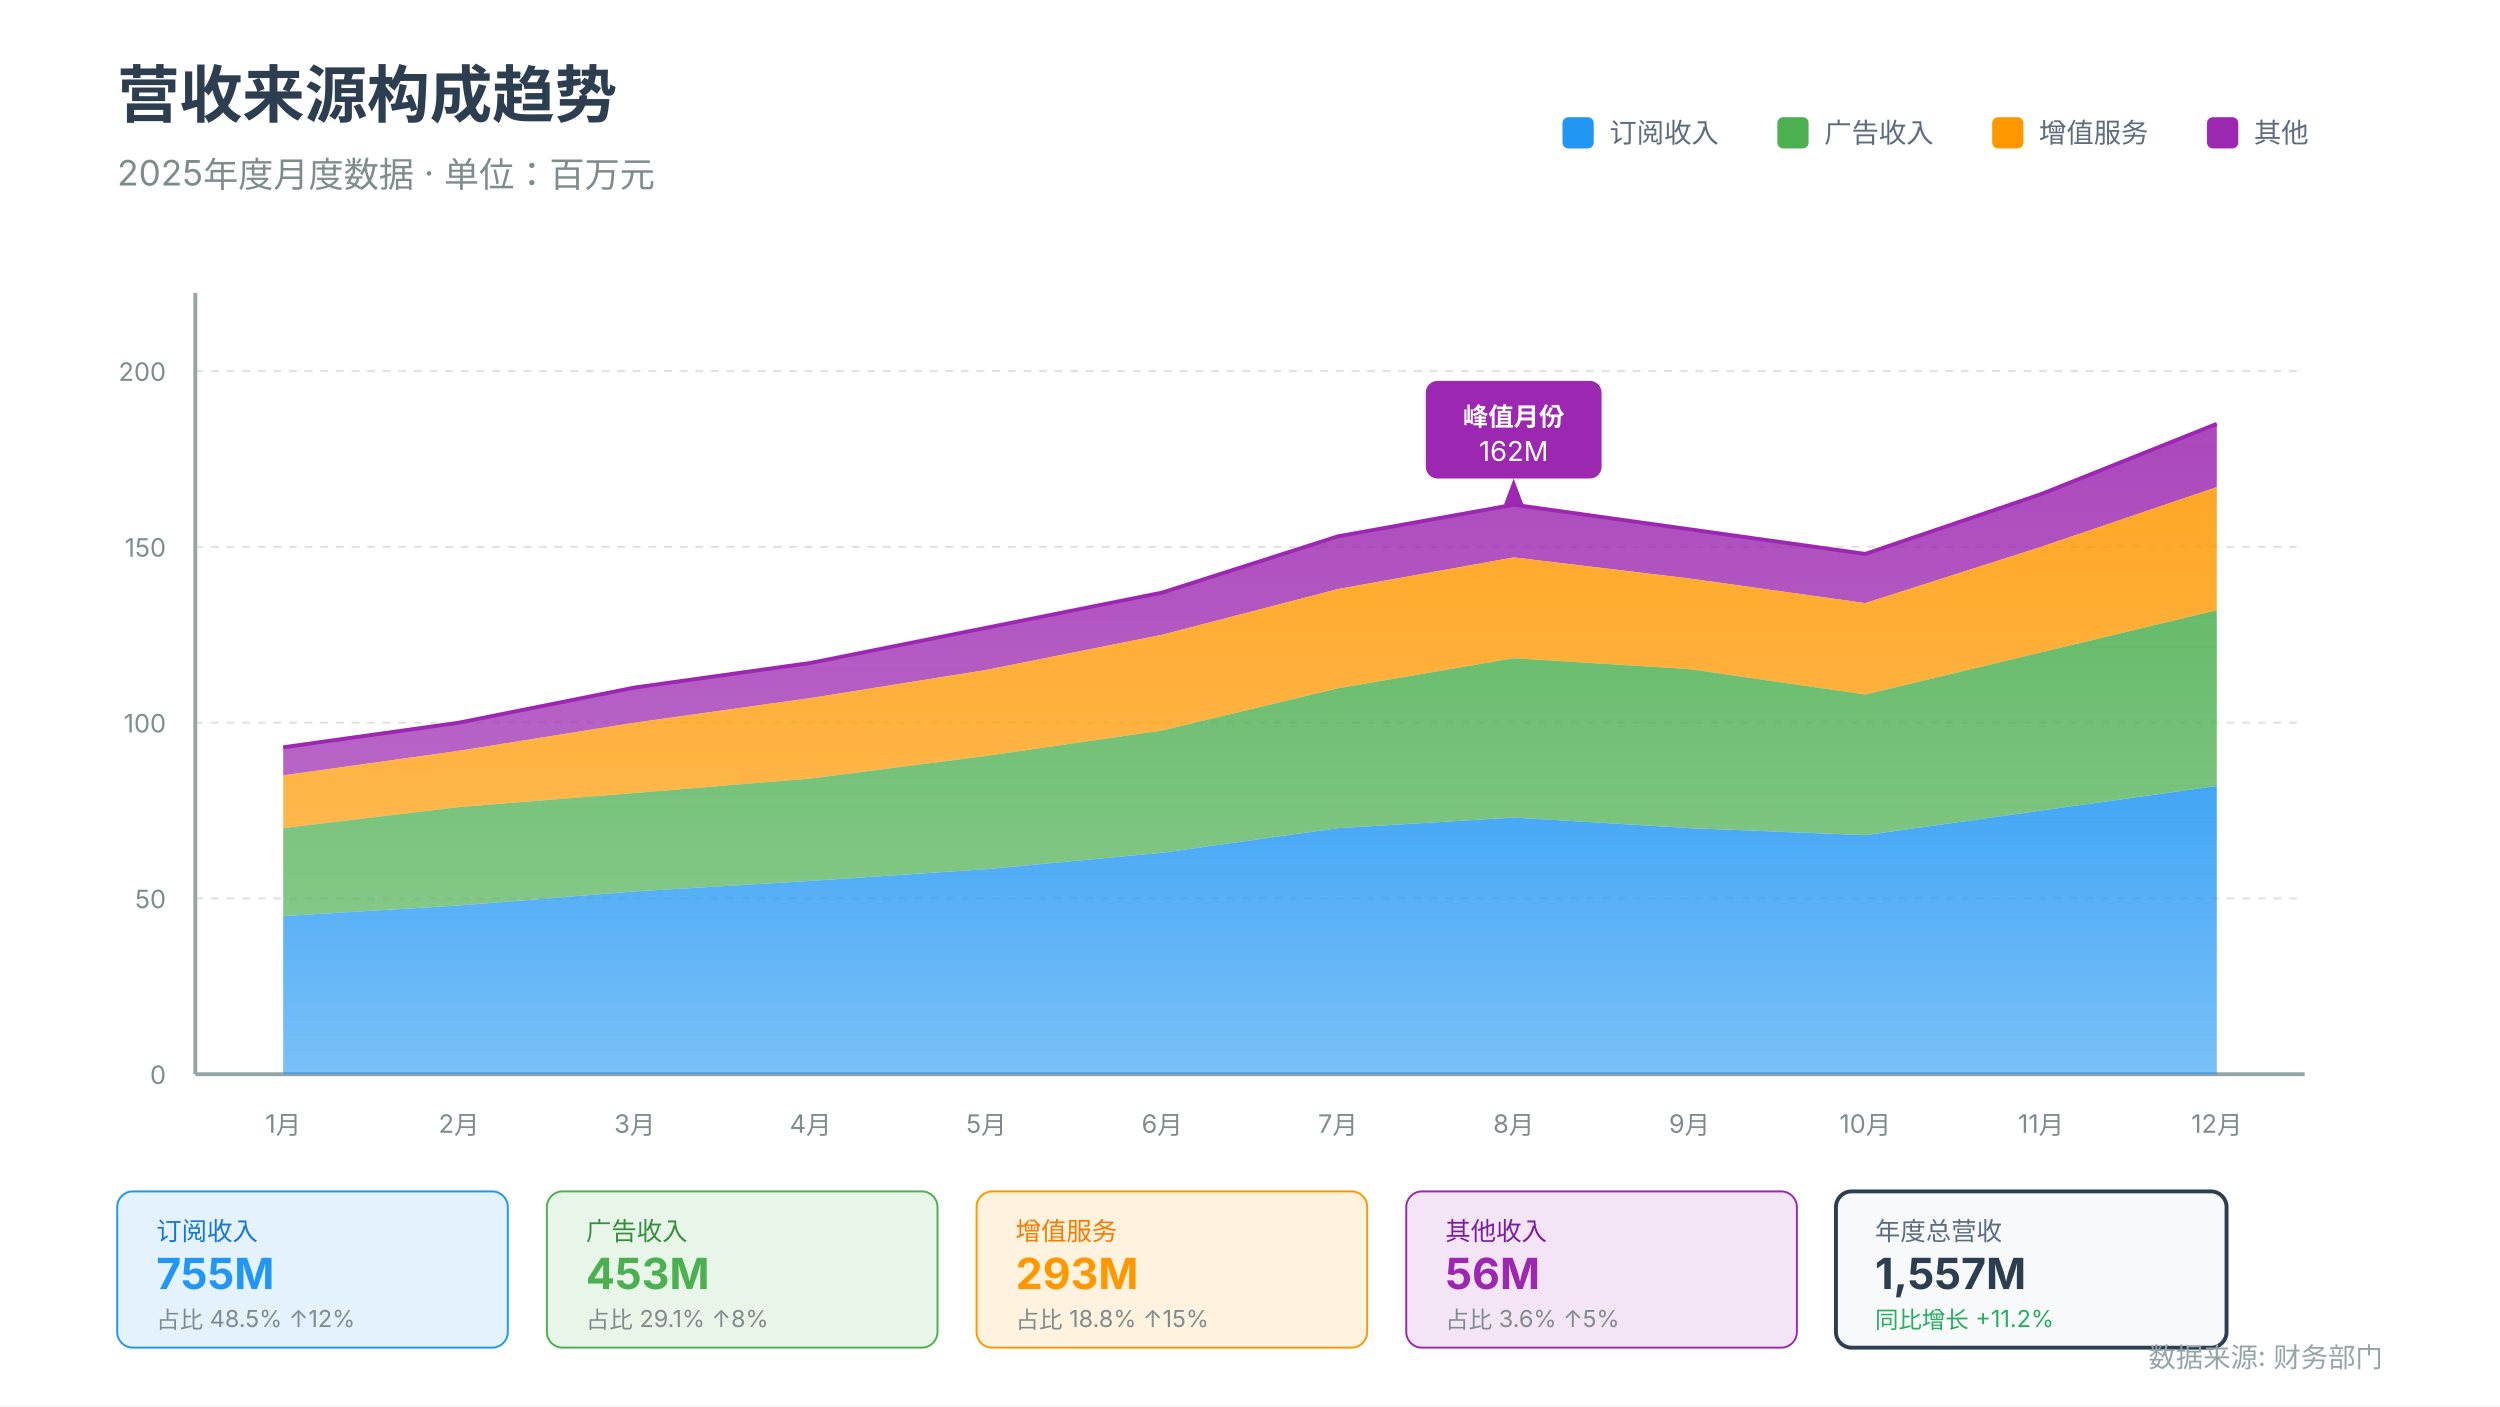
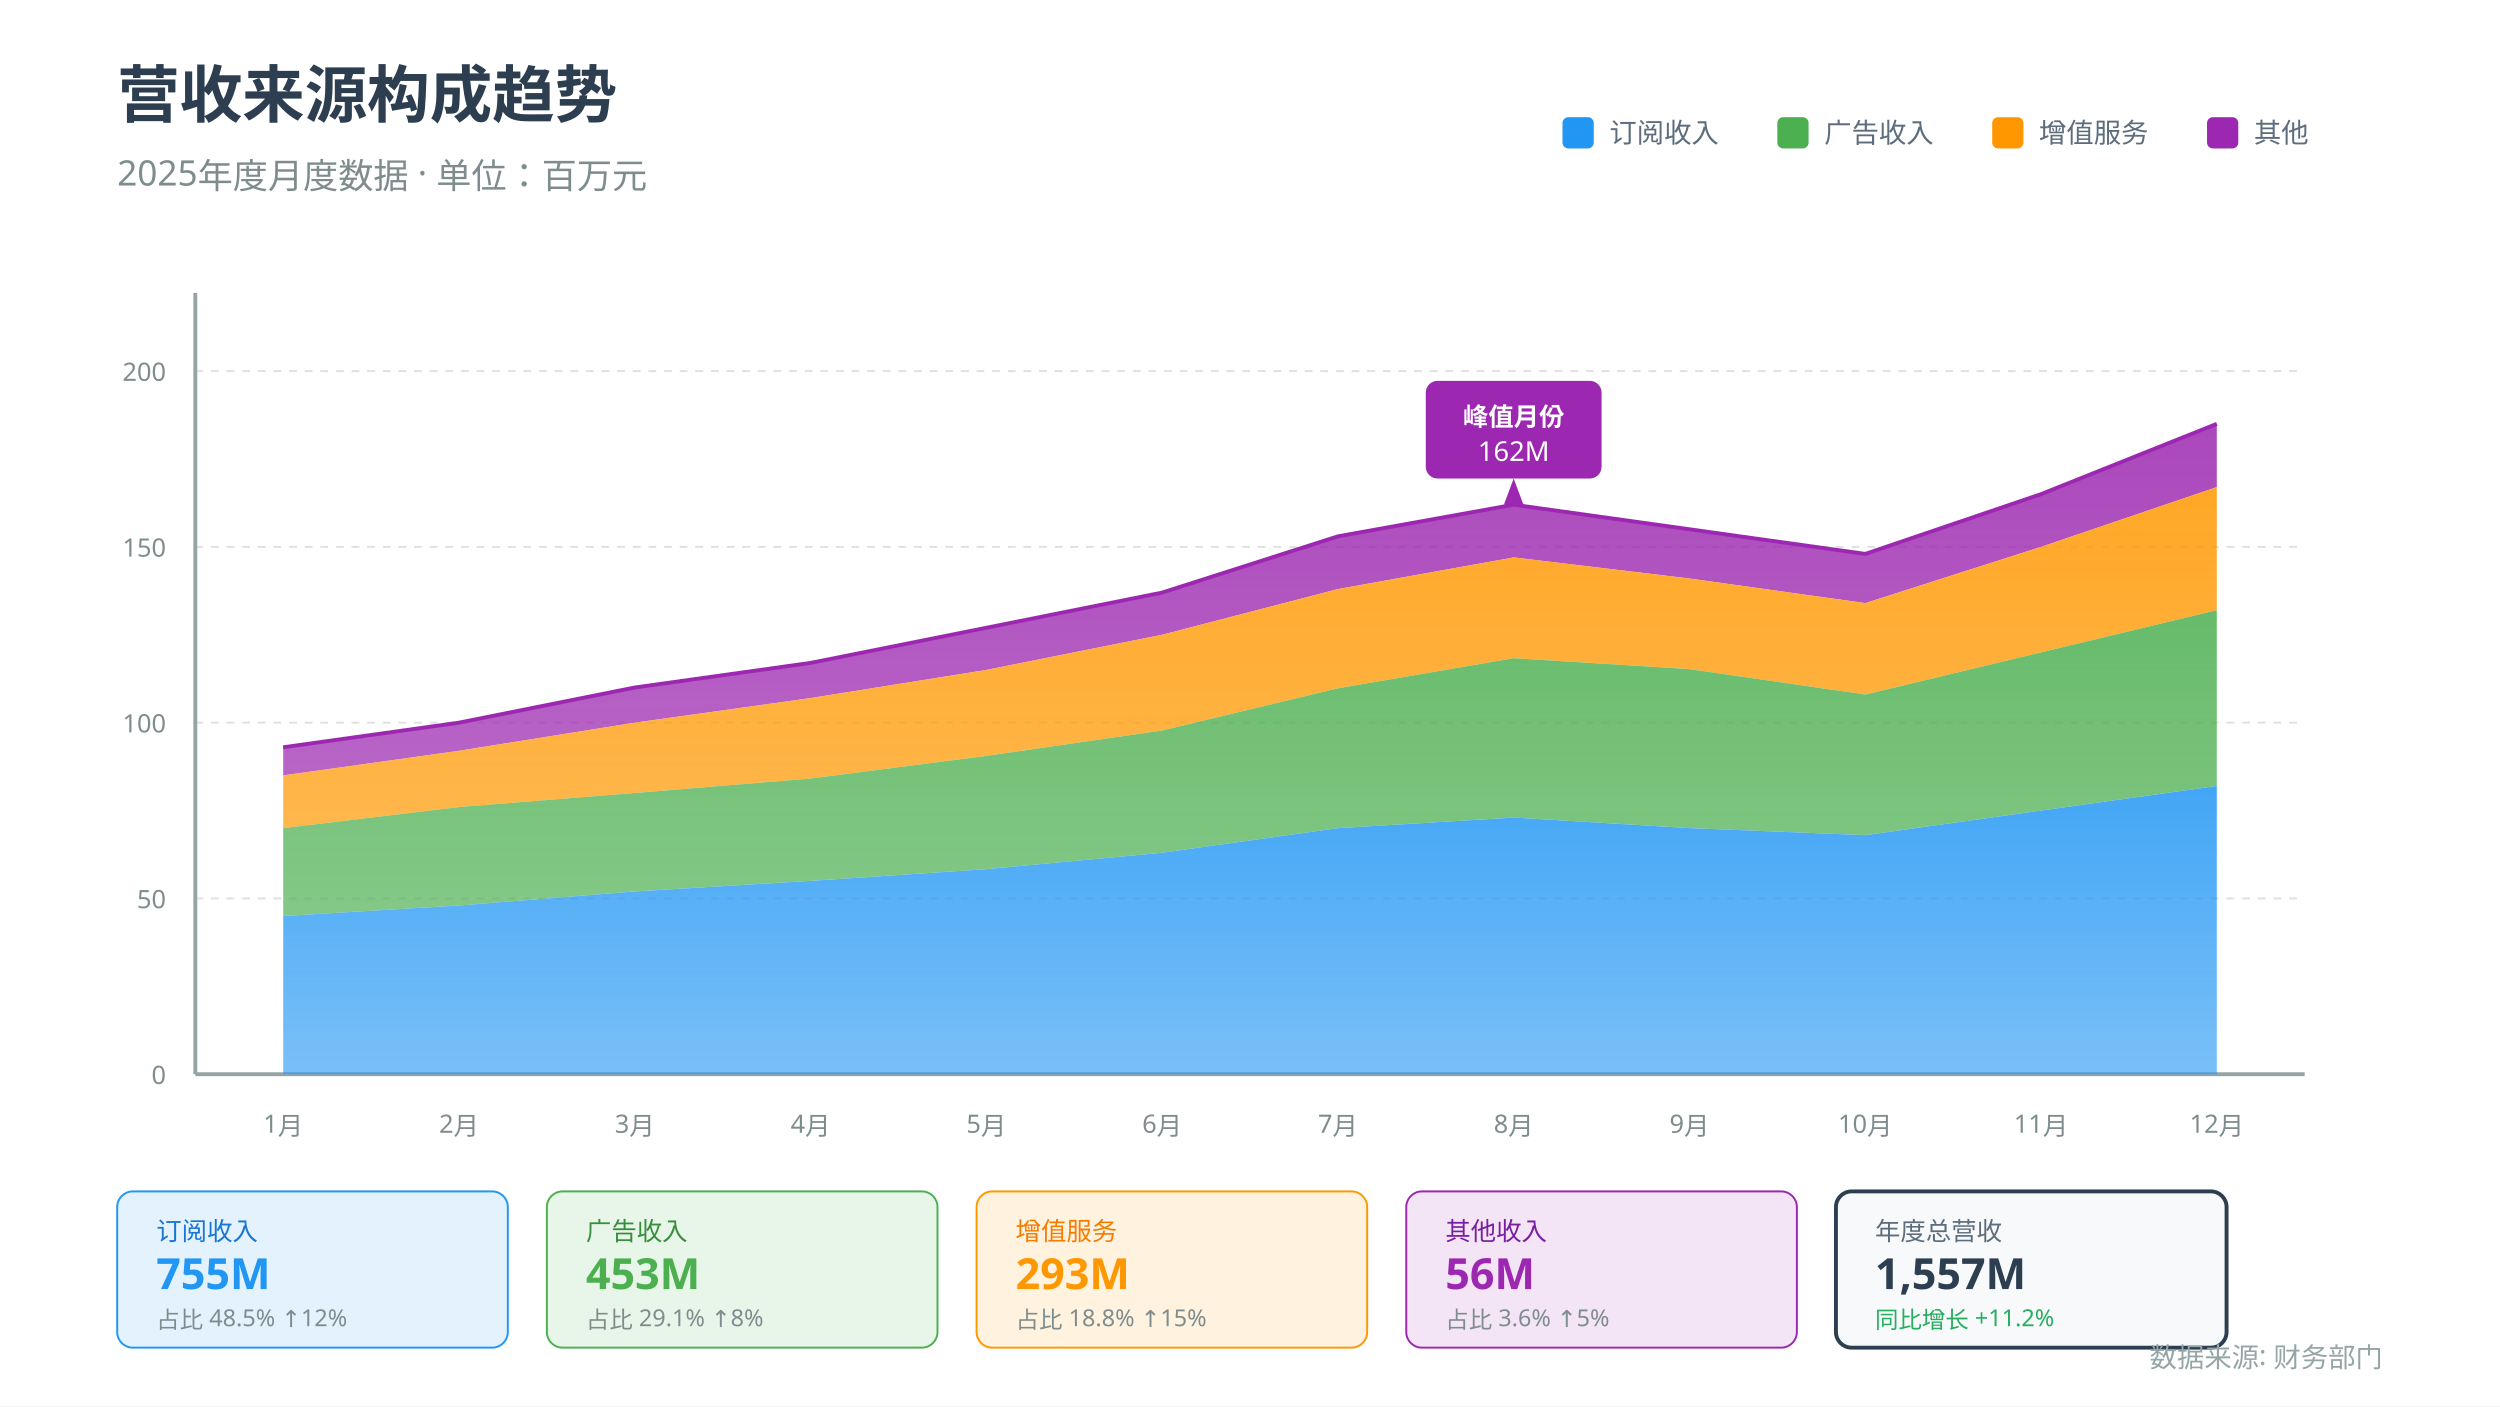
<svg xmlns="http://www.w3.org/2000/svg" viewBox="0 0 1280 720" width="1280" height="720">
  <defs>
    <linearGradient id="stackGrad1" x1="0%" y1="0%" x2="0%" y2="100%">
      <stop offset="0%" style="stop-color:#2196F3;stop-opacity:0.85" />
      <stop offset="100%" style="stop-color:#2196F3;stop-opacity:0.6" />
    </linearGradient>
    <linearGradient id="stackGrad2" x1="0%" y1="0%" x2="0%" y2="100%">
      <stop offset="0%" style="stop-color:#4CAF50;stop-opacity:0.85" />
      <stop offset="100%" style="stop-color:#4CAF50;stop-opacity:0.6" />
    </linearGradient>
    <linearGradient id="stackGrad3" x1="0%" y1="0%" x2="0%" y2="100%">
      <stop offset="0%" style="stop-color:#FF9800;stop-opacity:0.85" />
      <stop offset="100%" style="stop-color:#FF9800;stop-opacity:0.6" />
    </linearGradient>
    <linearGradient id="stackGrad4" x1="0%" y1="0%" x2="0%" y2="100%">
      <stop offset="0%" style="stop-color:#9C27B0;stop-opacity:0.85" />
      <stop offset="100%" style="stop-color:#9C27B0;stop-opacity:0.6" />
    </linearGradient>
  </defs>
  <rect width="1280" height="720" fill="#FFFFFF" />
-   <text x="60" y="60" font-family="-apple-system, BlinkMacSystemFont, 'Segoe UI', 'PingFang SC', 'Microsoft YaHei', sans-serif" font-size="32" font-weight="bold" fill="#2C3E50">
+   <text x="60" y="60" font-family="思源黑体, Source Han Sans SC" font-size="32" font-weight="bold" fill="#2C3E50">
    <tspan>营收来源构成趋势</tspan>
  </text>
-   <text x="60" y="95" font-family="-apple-system, BlinkMacSystemFont, 'Segoe UI', 'PingFang SC', 'Microsoft YaHei', sans-serif" font-size="18" fill="#7F8C8D">
+   <text x="60" y="95" font-family="思源黑体, Source Han Sans SC" font-size="18" fill="#7F8C8D">
    <tspan>2025年度月度数据 · 单位：百万元</tspan>
  </text>
  <g id="legend" transform="translate(800, 60)">
    <rect x="0" y="0" width="16" height="16" rx="3" fill="#2196F3" />
-     <text x="24" y="13" font-family="-apple-system, BlinkMacSystemFont, 'Segoe UI', 'PingFang SC', 'Microsoft YaHei', sans-serif" font-size="14" fill="#5D6D7E">
+     <text x="24" y="13" font-family="思源黑体, Source Han Sans SC" font-size="14" fill="#5D6D7E">
      <tspan>订阅收入</tspan>
    </text>
    <rect x="110" y="0" width="16" height="16" rx="3" fill="#4CAF50" />
-     <text x="134" y="13" font-family="-apple-system, BlinkMacSystemFont, 'Segoe UI', 'PingFang SC', 'Microsoft YaHei', sans-serif" font-size="14" fill="#5D6D7E">
+     <text x="134" y="13" font-family="思源黑体, Source Han Sans SC" font-size="14" fill="#5D6D7E">
      <tspan>广告收入</tspan>
    </text>
    <rect x="220" y="0" width="16" height="16" rx="3" fill="#FF9800" />
-     <text x="244" y="13" font-family="-apple-system, BlinkMacSystemFont, 'Segoe UI', 'PingFang SC', 'Microsoft YaHei', sans-serif" font-size="14" fill="#5D6D7E">
+     <text x="244" y="13" font-family="思源黑体, Source Han Sans SC" font-size="14" fill="#5D6D7E">
      <tspan>增值服务</tspan>
    </text>
    <rect x="330" y="0" width="16" height="16" rx="3" fill="#9C27B0" />
-     <text x="354" y="13" font-family="-apple-system, BlinkMacSystemFont, 'Segoe UI', 'PingFang SC', 'Microsoft YaHei', sans-serif" font-size="14" fill="#5D6D7E">
+     <text x="354" y="13" font-family="思源黑体, Source Han Sans SC" font-size="14" fill="#5D6D7E">
      <tspan>其他</tspan>
    </text>
  </g>
  <g id="chartArea">
    <line x1="100" y1="550" x2="1180" y2="550" stroke="#E0E0E0" stroke-width="1" stroke-dasharray="4,4" />
    <line x1="100" y1="460" x2="1180" y2="460" stroke="#E0E0E0" stroke-width="1" stroke-dasharray="4,4" />
    <line x1="100" y1="370" x2="1180" y2="370" stroke="#E0E0E0" stroke-width="1" stroke-dasharray="4,4" />
    <line x1="100" y1="280" x2="1180" y2="280" stroke="#E0E0E0" stroke-width="1" stroke-dasharray="4,4" />
    <line x1="100" y1="190" x2="1180" y2="190" stroke="#E0E0E0" stroke-width="1" stroke-dasharray="4,4" />
-     <text x="85" y="555" font-family="-apple-system, BlinkMacSystemFont, 'Segoe UI', sans-serif" font-size="13" fill="#7F8C8D" text-anchor="end">
+     <text x="85" y="555" font-family="思源黑体, Source Han Sans SC" font-size="13" fill="#7F8C8D" text-anchor="end">
      <tspan>0</tspan>
    </text>
-     <text x="85" y="465" font-family="-apple-system, BlinkMacSystemFont, 'Segoe UI', sans-serif" font-size="13" fill="#7F8C8D" text-anchor="end">
+     <text x="85" y="465" font-family="思源黑体, Source Han Sans SC" font-size="13" fill="#7F8C8D" text-anchor="end">
      <tspan>50</tspan>
    </text>
-     <text x="85" y="375" font-family="-apple-system, BlinkMacSystemFont, 'Segoe UI', sans-serif" font-size="13" fill="#7F8C8D" text-anchor="end">
+     <text x="85" y="375" font-family="思源黑体, Source Han Sans SC" font-size="13" fill="#7F8C8D" text-anchor="end">
      <tspan>100</tspan>
    </text>
-     <text x="85" y="285" font-family="-apple-system, BlinkMacSystemFont, 'Segoe UI', sans-serif" font-size="13" fill="#7F8C8D" text-anchor="end">
+     <text x="85" y="285" font-family="思源黑体, Source Han Sans SC" font-size="13" fill="#7F8C8D" text-anchor="end">
      <tspan>150</tspan>
    </text>
-     <text x="85" y="195" font-family="-apple-system, BlinkMacSystemFont, 'Segoe UI', sans-serif" font-size="13" fill="#7F8C8D" text-anchor="end">
+     <text x="85" y="195" font-family="思源黑体, Source Han Sans SC" font-size="13" fill="#7F8C8D" text-anchor="end">
      <tspan>200</tspan>
    </text>
    <line x1="100" y1="150" x2="100" y2="550" stroke="#95A5A6" stroke-width="2" />
    <line x1="100" y1="550" x2="1180" y2="550" stroke="#95A5A6" stroke-width="2" />
-     <text x="145" y="580" font-family="-apple-system, BlinkMacSystemFont, 'Segoe UI', sans-serif" font-size="13" fill="#7F8C8D" text-anchor="middle">
+     <text x="145" y="580" font-family="思源黑体, Source Han Sans SC" font-size="13" fill="#7F8C8D" text-anchor="middle">
      <tspan>1月</tspan>
    </text>
-     <text x="235" y="580" font-family="-apple-system, BlinkMacSystemFont, 'Segoe UI', sans-serif" font-size="13" fill="#7F8C8D" text-anchor="middle">
+     <text x="235" y="580" font-family="思源黑体, Source Han Sans SC" font-size="13" fill="#7F8C8D" text-anchor="middle">
      <tspan>2月</tspan>
    </text>
-     <text x="325" y="580" font-family="-apple-system, BlinkMacSystemFont, 'Segoe UI', sans-serif" font-size="13" fill="#7F8C8D" text-anchor="middle">
+     <text x="325" y="580" font-family="思源黑体, Source Han Sans SC" font-size="13" fill="#7F8C8D" text-anchor="middle">
      <tspan>3月</tspan>
    </text>
-     <text x="415" y="580" font-family="-apple-system, BlinkMacSystemFont, 'Segoe UI', sans-serif" font-size="13" fill="#7F8C8D" text-anchor="middle">
+     <text x="415" y="580" font-family="思源黑体, Source Han Sans SC" font-size="13" fill="#7F8C8D" text-anchor="middle">
      <tspan>4月</tspan>
    </text>
-     <text x="505" y="580" font-family="-apple-system, BlinkMacSystemFont, 'Segoe UI', sans-serif" font-size="13" fill="#7F8C8D" text-anchor="middle">
+     <text x="505" y="580" font-family="思源黑体, Source Han Sans SC" font-size="13" fill="#7F8C8D" text-anchor="middle">
      <tspan>5月</tspan>
    </text>
-     <text x="595" y="580" font-family="-apple-system, BlinkMacSystemFont, 'Segoe UI', sans-serif" font-size="13" fill="#7F8C8D" text-anchor="middle">
+     <text x="595" y="580" font-family="思源黑体, Source Han Sans SC" font-size="13" fill="#7F8C8D" text-anchor="middle">
      <tspan>6月</tspan>
    </text>
-     <text x="685" y="580" font-family="-apple-system, BlinkMacSystemFont, 'Segoe UI', sans-serif" font-size="13" fill="#7F8C8D" text-anchor="middle">
+     <text x="685" y="580" font-family="思源黑体, Source Han Sans SC" font-size="13" fill="#7F8C8D" text-anchor="middle">
      <tspan>7月</tspan>
    </text>
-     <text x="775" y="580" font-family="-apple-system, BlinkMacSystemFont, 'Segoe UI', sans-serif" font-size="13" fill="#7F8C8D" text-anchor="middle">
+     <text x="775" y="580" font-family="思源黑体, Source Han Sans SC" font-size="13" fill="#7F8C8D" text-anchor="middle">
      <tspan>8月</tspan>
    </text>
-     <text x="865" y="580" font-family="-apple-system, BlinkMacSystemFont, 'Segoe UI', sans-serif" font-size="13" fill="#7F8C8D" text-anchor="middle">
+     <text x="865" y="580" font-family="思源黑体, Source Han Sans SC" font-size="13" fill="#7F8C8D" text-anchor="middle">
      <tspan>9月</tspan>
    </text>
-     <text x="955" y="580" font-family="-apple-system, BlinkMacSystemFont, 'Segoe UI', sans-serif" font-size="13" fill="#7F8C8D" text-anchor="middle">
+     <text x="955" y="580" font-family="思源黑体, Source Han Sans SC" font-size="13" fill="#7F8C8D" text-anchor="middle">
      <tspan>10月</tspan>
    </text>
-     <text x="1045" y="580" font-family="-apple-system, BlinkMacSystemFont, 'Segoe UI', sans-serif" font-size="13" fill="#7F8C8D" text-anchor="middle">
+     <text x="1045" y="580" font-family="思源黑体, Source Han Sans SC" font-size="13" fill="#7F8C8D" text-anchor="middle">
      <tspan>11月</tspan>
    </text>
-     <text x="1135" y="580" font-family="-apple-system, BlinkMacSystemFont, 'Segoe UI', sans-serif" font-size="13" fill="#7F8C8D" text-anchor="middle">
+     <text x="1135" y="580" font-family="思源黑体, Source Han Sans SC" font-size="13" fill="#7F8C8D" text-anchor="middle">
      <tspan>12月</tspan>
    </text>
-     <path d="M 145,550                   L 145,382.6 L 235,370 L 325,352 L 415,339.4 L 505,321.4 L 595,303.4 L 685,274.6 L 775,258.4 L 865,271 L 955,283.6 L 1045,253 L 1135,217                  L 1135,249.4 L 1045,280 L 955,308.8 L 865,296.2 L 775,285.4 L 685,301.6 L 595,325 L 505,343 L 415,357.4 L 325,370 L 235,384.4 L 145,397                  Z" fill="url(#stackGrad4)" />
-     <path d="M 145,550                   L 145,397 L 235,384.4 L 325,370 L 415,357.4 L 505,343 L 595,325 L 685,301.6 L 775,285.4 L 865,296.2 L 955,308.8 L 1045,280 L 1135,249.4                  L 1135,312.4 L 1045,334 L 955,355.6 L 865,342.6 L 775,337 L 685,352.4 L 595,374 L 505,387 L 415,398.6 L 325,406 L 235,413.2 L 145,424                  Z" fill="url(#stackGrad3)" />
-     <path d="M 145,550                   L 145,424 L 235,413.2 L 325,406 L 415,398.6 L 505,387 L 595,374 L 685,352.4 L 775,337 L 865,342.6 L 955,355.6 L 1045,334 L 1135,312.4                  L 1135,402.4 L 1045,415 L 955,427.6 L 865,424 L 775,418.6 L 685,424 L 595,436.6 L 505,445 L 415,451 L 325,456.4 L 235,463.6 L 145,469                  Z" fill="url(#stackGrad2)" />
-     <path d="M 145,550                   L 145,469 L 235,463.6 L 325,456.4 L 415,451 L 505,445 L 595,436.6 L 685,424 L 775,418.6 L 865,424 L 955,427.6 L 1045,415 L 1135,402.4                  L 1135,550 Z" fill="url(#stackGrad1)" />
+     <path d="M 145,550                  L 145,382.6 L 235,370 L 325,352 L 415,339.4 L 505,321.4 L 595,303.4 L 685,274.6 L 775,258.4 L 865,271 L 955,283.6 L 1045,253 L 1135,217                  L 1135,249.4 L 1045,280 L 955,308.8 L 865,296.2 L 775,285.4 L 685,301.6 L 595,325 L 505,343 L 415,357.4 L 325,370 L 235,384.4 L 145,397                  Z" fill="url(#stackGrad4)" />
+     <path d="M 145,550                  L 145,397 L 235,384.4 L 325,370 L 415,357.4 L 505,343 L 595,325 L 685,301.6 L 775,285.4 L 865,296.2 L 955,308.8 L 1045,280 L 1135,249.4                  L 1135,312.4 L 1045,334 L 955,355.6 L 865,342.6 L 775,337 L 685,352.4 L 595,374 L 505,387 L 415,398.6 L 325,406 L 235,413.2 L 145,424                  Z" fill="url(#stackGrad3)" />
+     <path d="M 145,550                  L 145,424 L 235,413.2 L 325,406 L 415,398.6 L 505,387 L 595,374 L 685,352.4 L 775,337 L 865,342.6 L 955,355.6 L 1045,334 L 1135,312.4                  L 1135,402.4 L 1045,415 L 955,427.6 L 865,424 L 775,418.6 L 685,424 L 595,436.6 L 505,445 L 415,451 L 325,456.4 L 235,463.6 L 145,469                  Z" fill="url(#stackGrad2)" />
+     <path d="M 145,550                  L 145,469 L 235,463.6 L 325,456.4 L 415,451 L 505,445 L 595,436.6 L 685,424 L 775,418.6 L 865,424 L 955,427.6 L 1045,415 L 1135,402.4                  L 1135,550 Z" fill="url(#stackGrad1)" />
    <path d="M 145,382.6 L 235,370 L 325,352 L 415,339.4 L 505,321.4 L 595,303.4 L 685,274.6 L 775,258.4 L 865,271 L 955,283.6 L 1045,253 L 1135,217" fill="none" stroke="#9C27B0" stroke-width="2" />
  </g>
  <g id="annotation">
    <rect x="730" y="195" width="90" height="50" rx="6" fill="#9C27B0" />
-     <text x="775" y="218" font-family="-apple-system, BlinkMacSystemFont, 'Segoe UI', 'PingFang SC', 'Microsoft YaHei', sans-serif" font-size="13" font-weight="600" fill="#FFFFFF" text-anchor="middle">
+     <text x="775" y="218" font-family="思源黑体, Source Han Sans SC" font-size="13" font-weight="600" fill="#FFFFFF" text-anchor="middle">
      <tspan>峰值月份</tspan>
    </text>
-     <text x="775" y="236" font-family="-apple-system, BlinkMacSystemFont, 'Segoe UI', sans-serif" font-size="14" fill="#FFFFFF" text-anchor="middle">
+     <text x="775" y="236" font-family="思源黑体, Source Han Sans SC" font-size="14" fill="#FFFFFF" text-anchor="middle">
      <tspan>162M</tspan>
    </text>
    <path d="M 775,245 L 770,258.4 L 780,258.4 Z" fill="#9C27B0" />
  </g>
  <g id="statsCards" transform="translate(60, 610)">
    <rect x="0" y="0" width="200" height="80" rx="8" fill="#E3F2FD" stroke="#2196F3" stroke-width="1" />
-     <text x="20" y="25" font-family="-apple-system, BlinkMacSystemFont, 'Segoe UI', 'PingFang SC', 'Microsoft YaHei', sans-serif" font-size="13" fill="#1976D2">
+     <text x="20" y="25" font-family="思源黑体, Source Han Sans SC" font-size="13" fill="#1976D2">
      <tspan>订阅收入</tspan>
    </text>
-     <text x="20" y="50" font-family="-apple-system, BlinkMacSystemFont, 'Segoe UI', sans-serif" font-size="22" font-weight="bold" fill="#2196F3">
+     <text x="20" y="50" font-family="思源黑体, Source Han Sans SC" font-size="22" font-weight="bold" fill="#2196F3">
      <tspan>755M</tspan>
    </text>
-     <text x="20" y="70" font-family="-apple-system, BlinkMacSystemFont, 'Segoe UI', sans-serif" font-size="12" fill="#7F8C8D">
+     <text x="20" y="70" font-family="思源黑体, Source Han Sans SC" font-size="12" fill="#7F8C8D">
      <tspan>占比 48.5% ↑12%</tspan>
    </text>
    <rect x="220" y="0" width="200" height="80" rx="8" fill="#E8F5E9" stroke="#4CAF50" stroke-width="1" />
-     <text x="240" y="25" font-family="-apple-system, BlinkMacSystemFont, 'Segoe UI', 'PingFang SC', 'Microsoft YaHei', sans-serif" font-size="13" fill="#388E3C">
+     <text x="240" y="25" font-family="思源黑体, Source Han Sans SC" font-size="13" fill="#388E3C">
      <tspan>广告收入</tspan>
    </text>
-     <text x="240" y="50" font-family="-apple-system, BlinkMacSystemFont, 'Segoe UI', sans-serif" font-size="22" font-weight="bold" fill="#4CAF50">
+     <text x="240" y="50" font-family="思源黑体, Source Han Sans SC" font-size="22" font-weight="bold" fill="#4CAF50">
      <tspan>453M</tspan>
    </text>
-     <text x="240" y="70" font-family="-apple-system, BlinkMacSystemFont, 'Segoe UI', sans-serif" font-size="12" fill="#7F8C8D">
+     <text x="240" y="70" font-family="思源黑体, Source Han Sans SC" font-size="12" fill="#7F8C8D">
      <tspan>占比 29.1% ↑8%</tspan>
    </text>
    <rect x="440" y="0" width="200" height="80" rx="8" fill="#FFF3E0" stroke="#FF9800" stroke-width="1" />
-     <text x="460" y="25" font-family="-apple-system, BlinkMacSystemFont, 'Segoe UI', 'PingFang SC', 'Microsoft YaHei', sans-serif" font-size="13" fill="#F57C00">
+     <text x="460" y="25" font-family="思源黑体, Source Han Sans SC" font-size="13" fill="#F57C00">
      <tspan>增值服务</tspan>
    </text>
-     <text x="460" y="50" font-family="-apple-system, BlinkMacSystemFont, 'Segoe UI', sans-serif" font-size="22" font-weight="bold" fill="#FF9800">
+     <text x="460" y="50" font-family="思源黑体, Source Han Sans SC" font-size="22" font-weight="bold" fill="#FF9800">
      <tspan>293M</tspan>
    </text>
-     <text x="460" y="70" font-family="-apple-system, BlinkMacSystemFont, 'Segoe UI', sans-serif" font-size="12" fill="#7F8C8D">
+     <text x="460" y="70" font-family="思源黑体, Source Han Sans SC" font-size="12" fill="#7F8C8D">
      <tspan>占比 18.8% ↑15%</tspan>
    </text>
    <rect x="660" y="0" width="200" height="80" rx="8" fill="#F3E5F5" stroke="#9C27B0" stroke-width="1" />
-     <text x="680" y="25" font-family="-apple-system, BlinkMacSystemFont, 'Segoe UI', 'PingFang SC', 'Microsoft YaHei', sans-serif" font-size="13" fill="#7B1FA2">
+     <text x="680" y="25" font-family="思源黑体, Source Han Sans SC" font-size="13" fill="#7B1FA2">
      <tspan>其他收入</tspan>
    </text>
-     <text x="680" y="50" font-family="-apple-system, BlinkMacSystemFont, 'Segoe UI', sans-serif" font-size="22" font-weight="bold" fill="#9C27B0">
+     <text x="680" y="50" font-family="思源黑体, Source Han Sans SC" font-size="22" font-weight="bold" fill="#9C27B0">
      <tspan>56M</tspan>
    </text>
-     <text x="680" y="70" font-family="-apple-system, BlinkMacSystemFont, 'Segoe UI', sans-serif" font-size="12" fill="#7F8C8D">
+     <text x="680" y="70" font-family="思源黑体, Source Han Sans SC" font-size="12" fill="#7F8C8D">
      <tspan>占比 3.6% ↑5%</tspan>
    </text>
    <rect x="880" y="0" width="200" height="80" rx="8" fill="#F8F9FA" stroke="#2C3E50" stroke-width="2" />
-     <text x="900" y="25" font-family="-apple-system, BlinkMacSystemFont, 'Segoe UI', 'PingFang SC', 'Microsoft YaHei', sans-serif" font-size="13" fill="#5D6D7E">
+     <text x="900" y="25" font-family="思源黑体, Source Han Sans SC" font-size="13" fill="#5D6D7E">
      <tspan>年度总营收</tspan>
    </text>
-     <text x="900" y="50" font-family="-apple-system, BlinkMacSystemFont, 'Segoe UI', sans-serif" font-size="22" font-weight="bold" fill="#2C3E50">
+     <text x="900" y="50" font-family="思源黑体, Source Han Sans SC" font-size="22" font-weight="bold" fill="#2C3E50">
      <tspan>1,557M</tspan>
    </text>
-     <text x="900" y="70" font-family="-apple-system, BlinkMacSystemFont, 'Segoe UI', sans-serif" font-size="12" fill="#27AE60">
+     <text x="900" y="70" font-family="思源黑体, Source Han Sans SC" font-size="12" fill="#27AE60">
      <tspan>同比增长 +11.2%</tspan>
    </text>
  </g>
-   <text x="1220" y="700" font-family="-apple-system, BlinkMacSystemFont, 'Segoe UI', 'PingFang SC', 'Microsoft YaHei', sans-serif" font-size="14" fill="#95A5A6" text-anchor="end">
+   <text x="1220" y="700" font-family="思源黑体, Source Han Sans SC" font-size="14" fill="#95A5A6" text-anchor="end">
    <tspan>数据来源: 财务部门</tspan>
  </text>
</svg>
